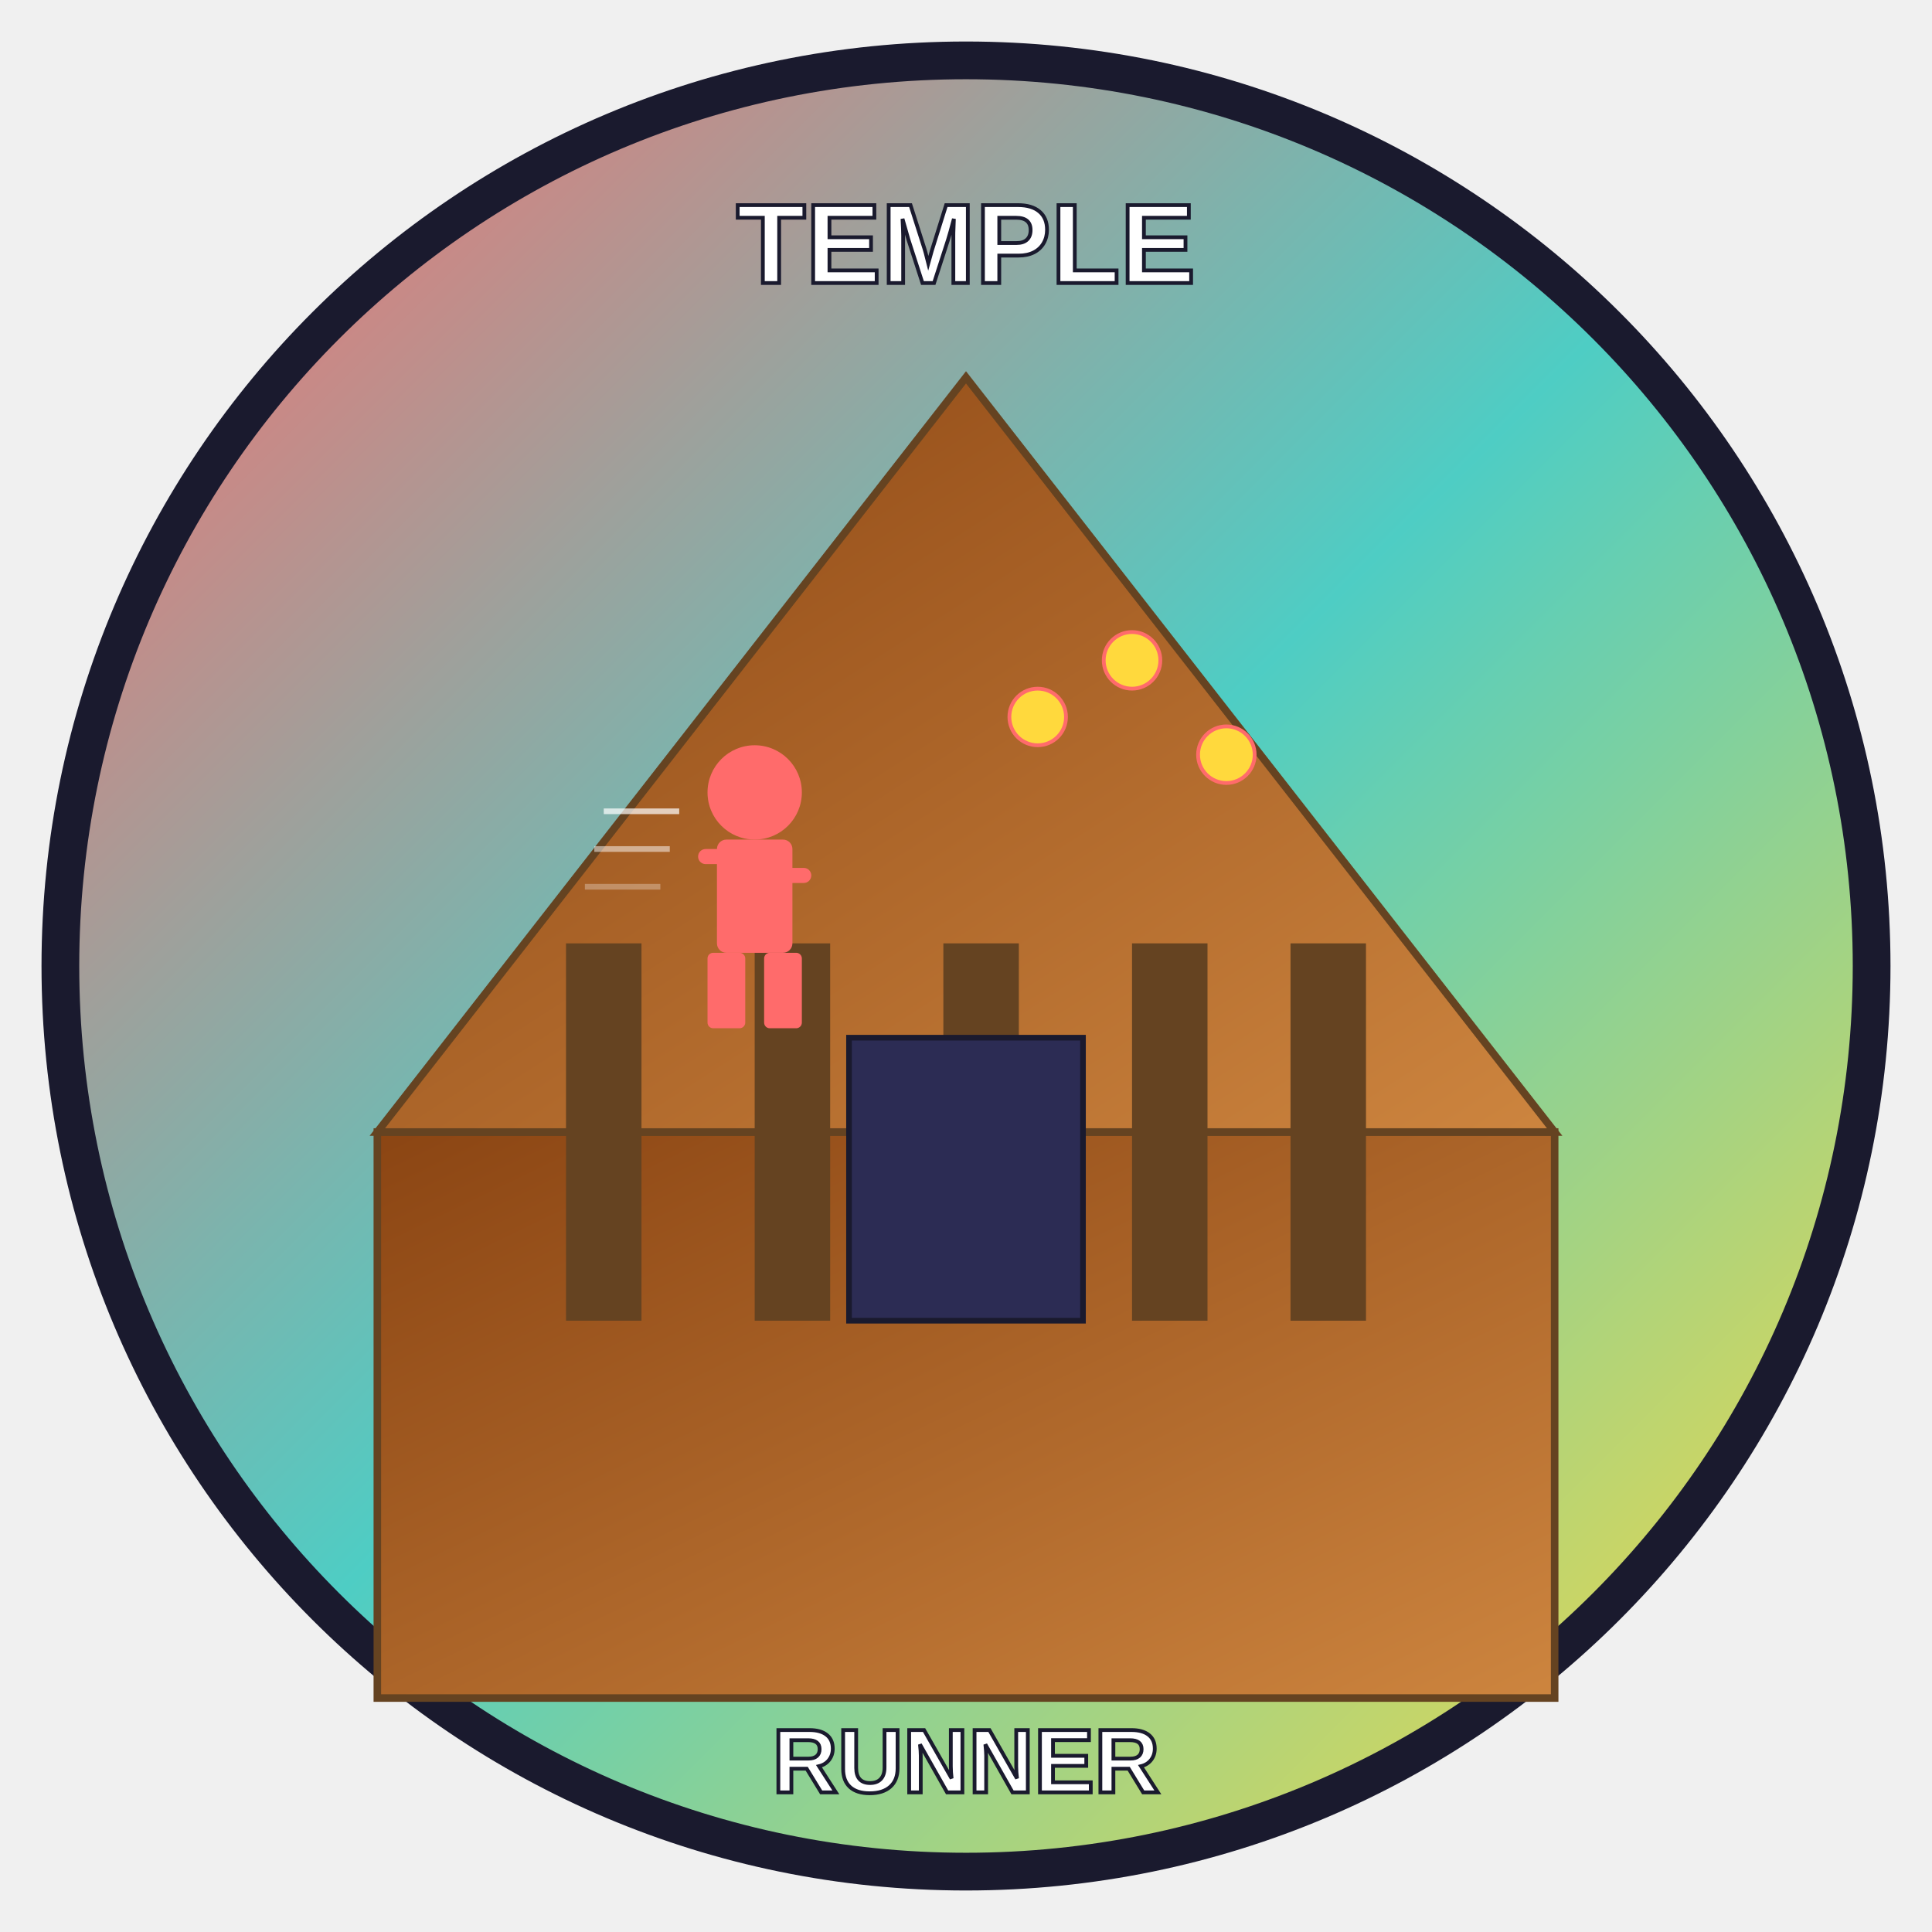
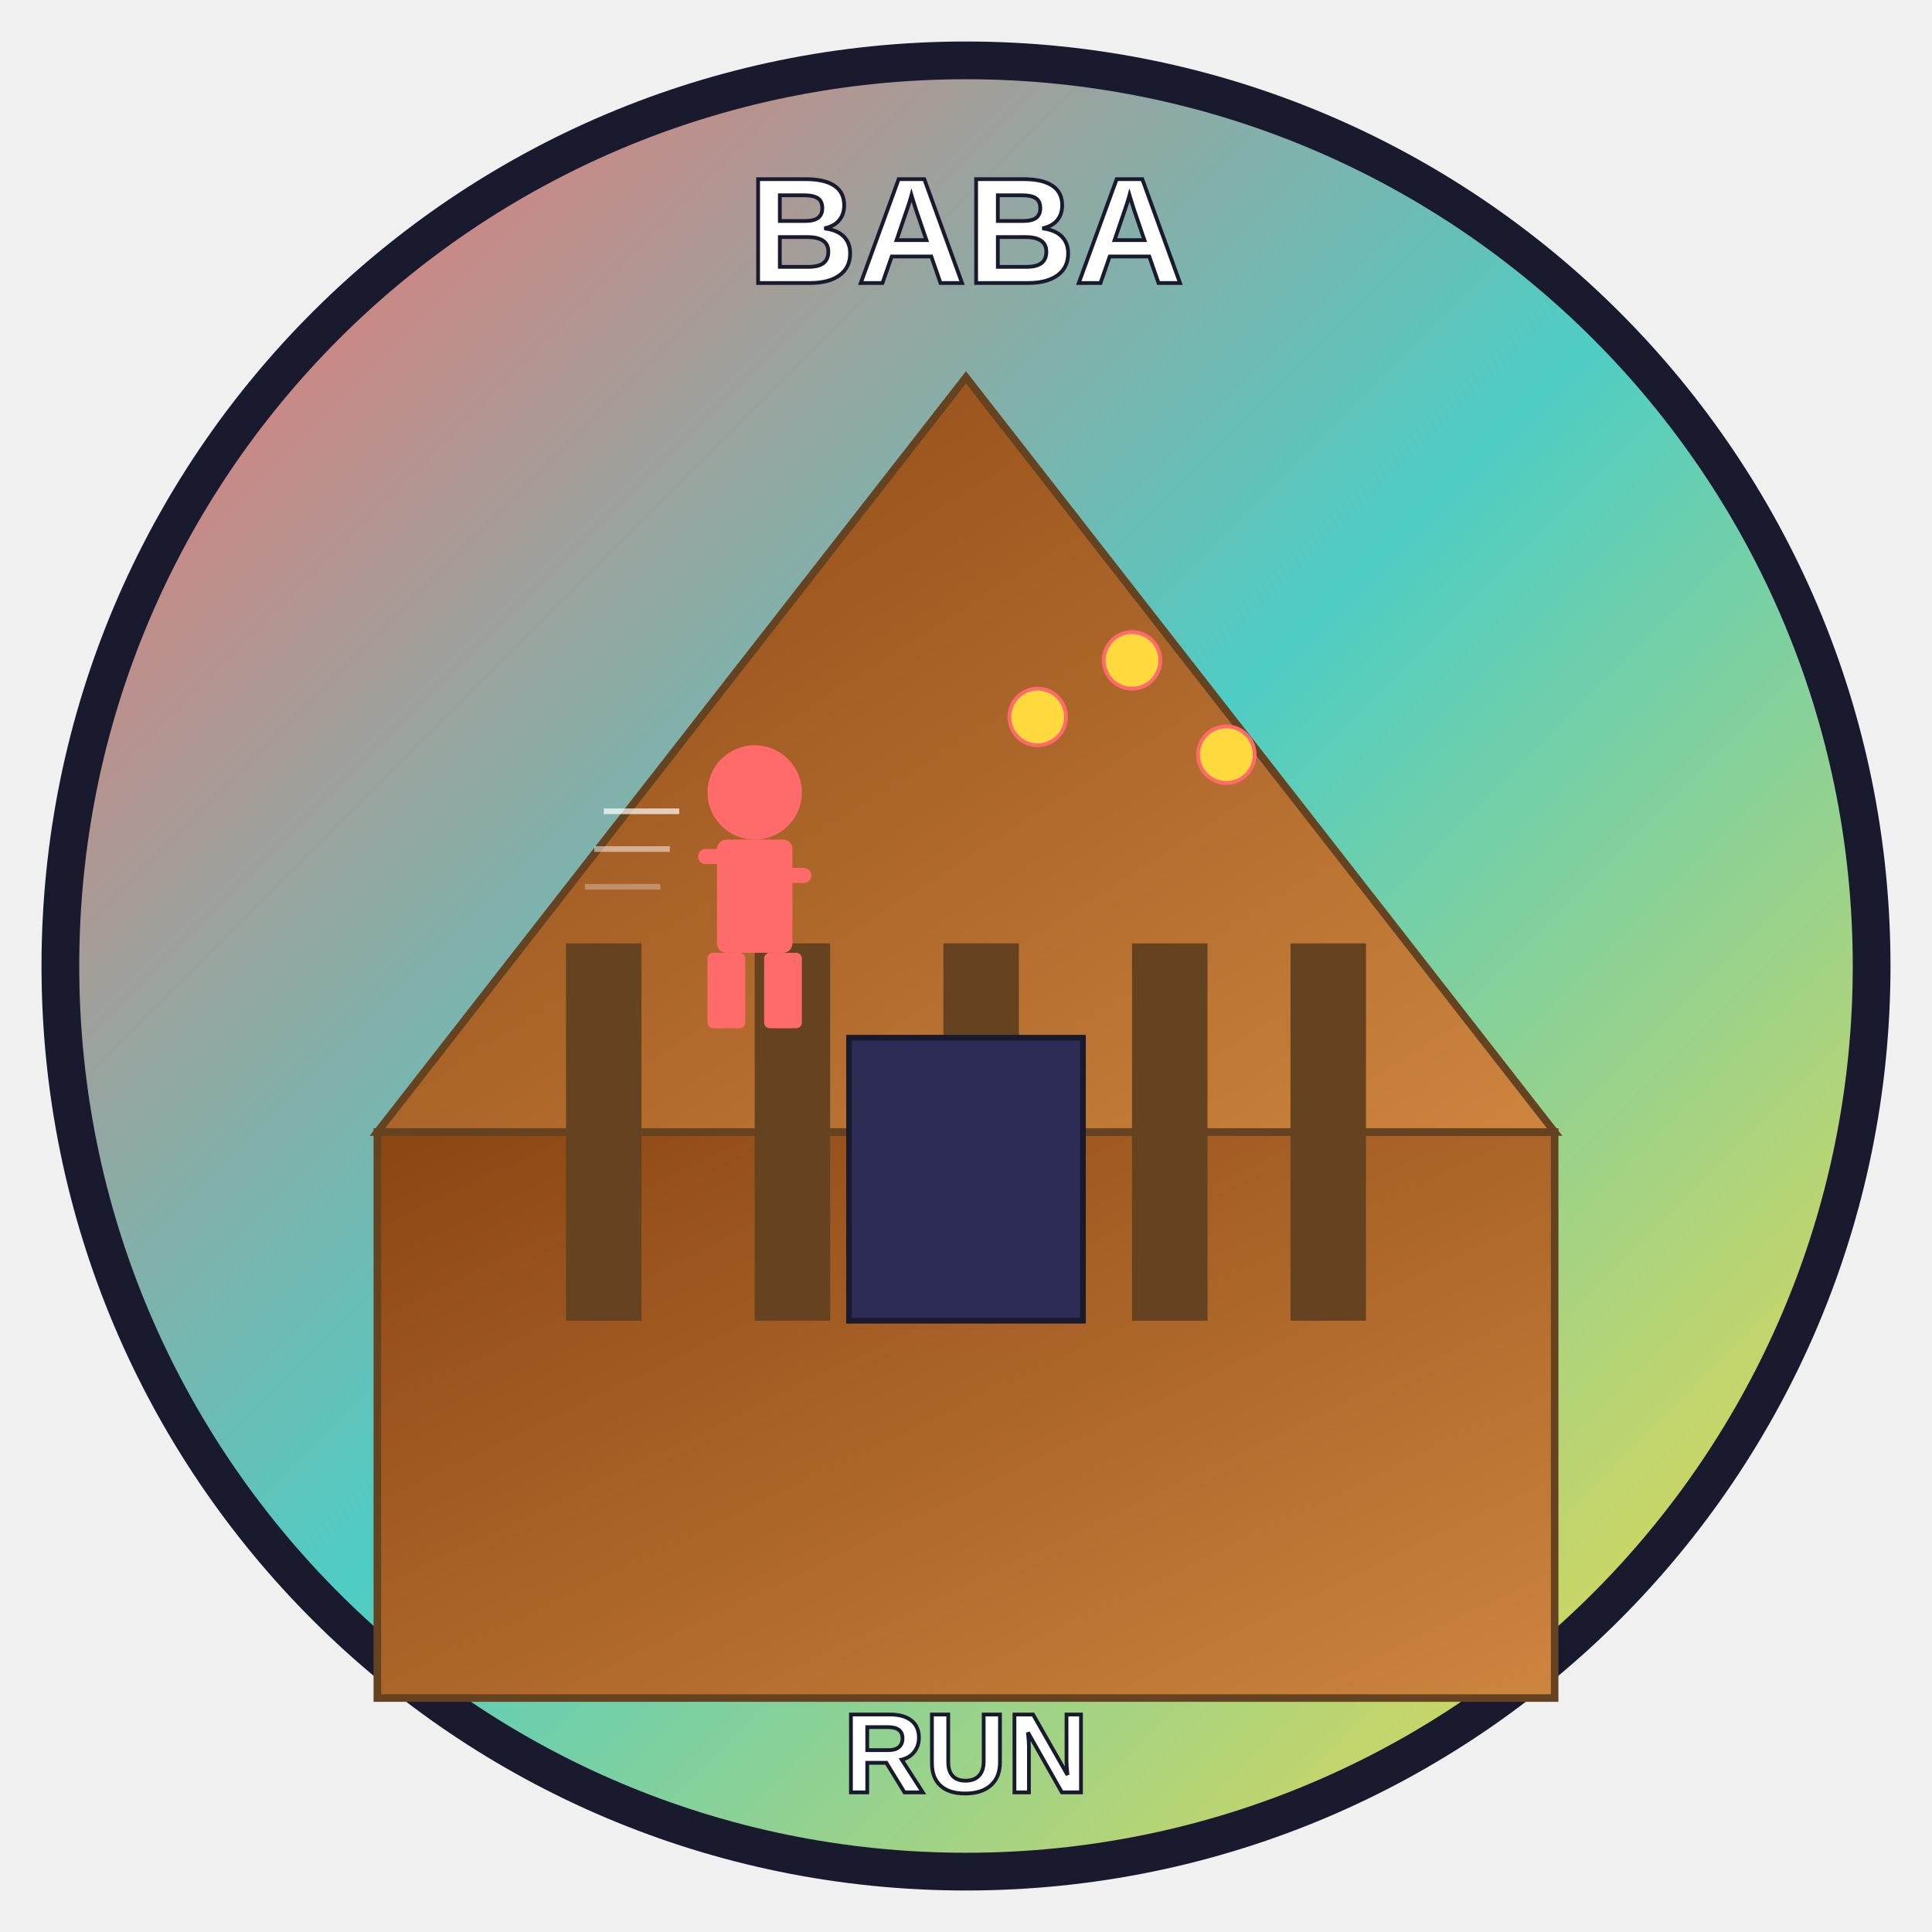
<svg xmlns="http://www.w3.org/2000/svg" width="1024" height="1024" viewBox="0 0 1024 1024">
  <defs>
    <linearGradient id="iconGrad" x1="0%" y1="0%" x2="100%" y2="100%">
      <stop offset="0%" style="stop-color:#ff6b6b;stop-opacity:1" />
      <stop offset="50%" style="stop-color:#4ecdc4;stop-opacity:1" />
      <stop offset="100%" style="stop-color:#ffd93d;stop-opacity:1" />
    </linearGradient>
    <linearGradient id="templeGrad" x1="0%" y1="0%" x2="100%" y2="100%">
      <stop offset="0%" style="stop-color:#8B4513;stop-opacity:1" />
      <stop offset="100%" style="stop-color:#CD853F;stop-opacity:1" />
    </linearGradient>
  </defs>
  <circle cx="512" cy="512" r="480" fill="url(#iconGrad)" stroke="#1a1a2e" stroke-width="20" />
  <rect x="200" y="600" width="624" height="300" fill="url(#templeGrad)" stroke="#654321" stroke-width="4" />
  <polygon points="512,200 200,600 824,600" fill="url(#templeGrad)" stroke="#654321" stroke-width="4" />
  <rect x="300" y="500" width="40" height="200" fill="#654321" />
  <rect x="400" y="500" width="40" height="200" fill="#654321" />
  <rect x="500" y="500" width="40" height="200" fill="#654321" />
  <rect x="600" y="500" width="40" height="200" fill="#654321" />
  <rect x="684" y="500" width="40" height="200" fill="#654321" />
  <rect x="450" y="550" width="124" height="150" fill="#2c2c54" stroke="#1a1a2e" stroke-width="3" />
  <circle cx="400" cy="420" r="25" fill="#ff6b6b" />
  <rect x="380" y="445" width="40" height="60" fill="#ff6b6b" rx="5" />
  <rect x="375" y="505" width="20" height="40" fill="#ff6b6b" rx="3" />
  <rect x="405" y="505" width="20" height="40" fill="#ff6b6b" rx="3" />
  <rect x="370" y="450" width="25" height="8" fill="#ff6b6b" rx="4" />
  <rect x="405" y="460" width="25" height="8" fill="#ff6b6b" rx="4" />
  <line x1="320" y1="430" x2="360" y2="430" stroke="#fff" stroke-width="3" opacity="0.7" />
  <line x1="315" y1="450" x2="355" y2="450" stroke="#fff" stroke-width="3" opacity="0.5" />
  <line x1="310" y1="470" x2="350" y2="470" stroke="#fff" stroke-width="3" opacity="0.3" />
  <circle cx="550" cy="380" r="15" fill="#ffd93d" stroke="#ff6b6b" stroke-width="2" />
  <circle cx="600" cy="350" r="15" fill="#ffd93d" stroke="#ff6b6b" stroke-width="2" />
  <circle cx="650" cy="400" r="15" fill="#ffd93d" stroke="#ff6b6b" stroke-width="2" />
-   <text x="512" y="150" font-family="Arial, sans-serif" font-size="60" font-weight="bold" text-anchor="middle" fill="#fff" stroke="#1a1a2e" stroke-width="2">
-     TEMPLE
+   <text x="512" y="150" font-family="Arial, sans-serif" font-size="80" font-weight="bold" text-anchor="middle" fill="#fff" stroke="#1a1a2e" stroke-width="2">
+     BABA
  </text>
-   <text x="512" y="950" font-family="Arial, sans-serif" font-size="48" font-weight="bold" text-anchor="middle" fill="#fff" stroke="#1a1a2e" stroke-width="2">
-     RUNNER
+   <text x="512" y="950" font-family="Arial, sans-serif" font-size="60" font-weight="bold" text-anchor="middle" fill="#fff" stroke="#1a1a2e" stroke-width="2">
+     RUN
  </text>
</svg>
